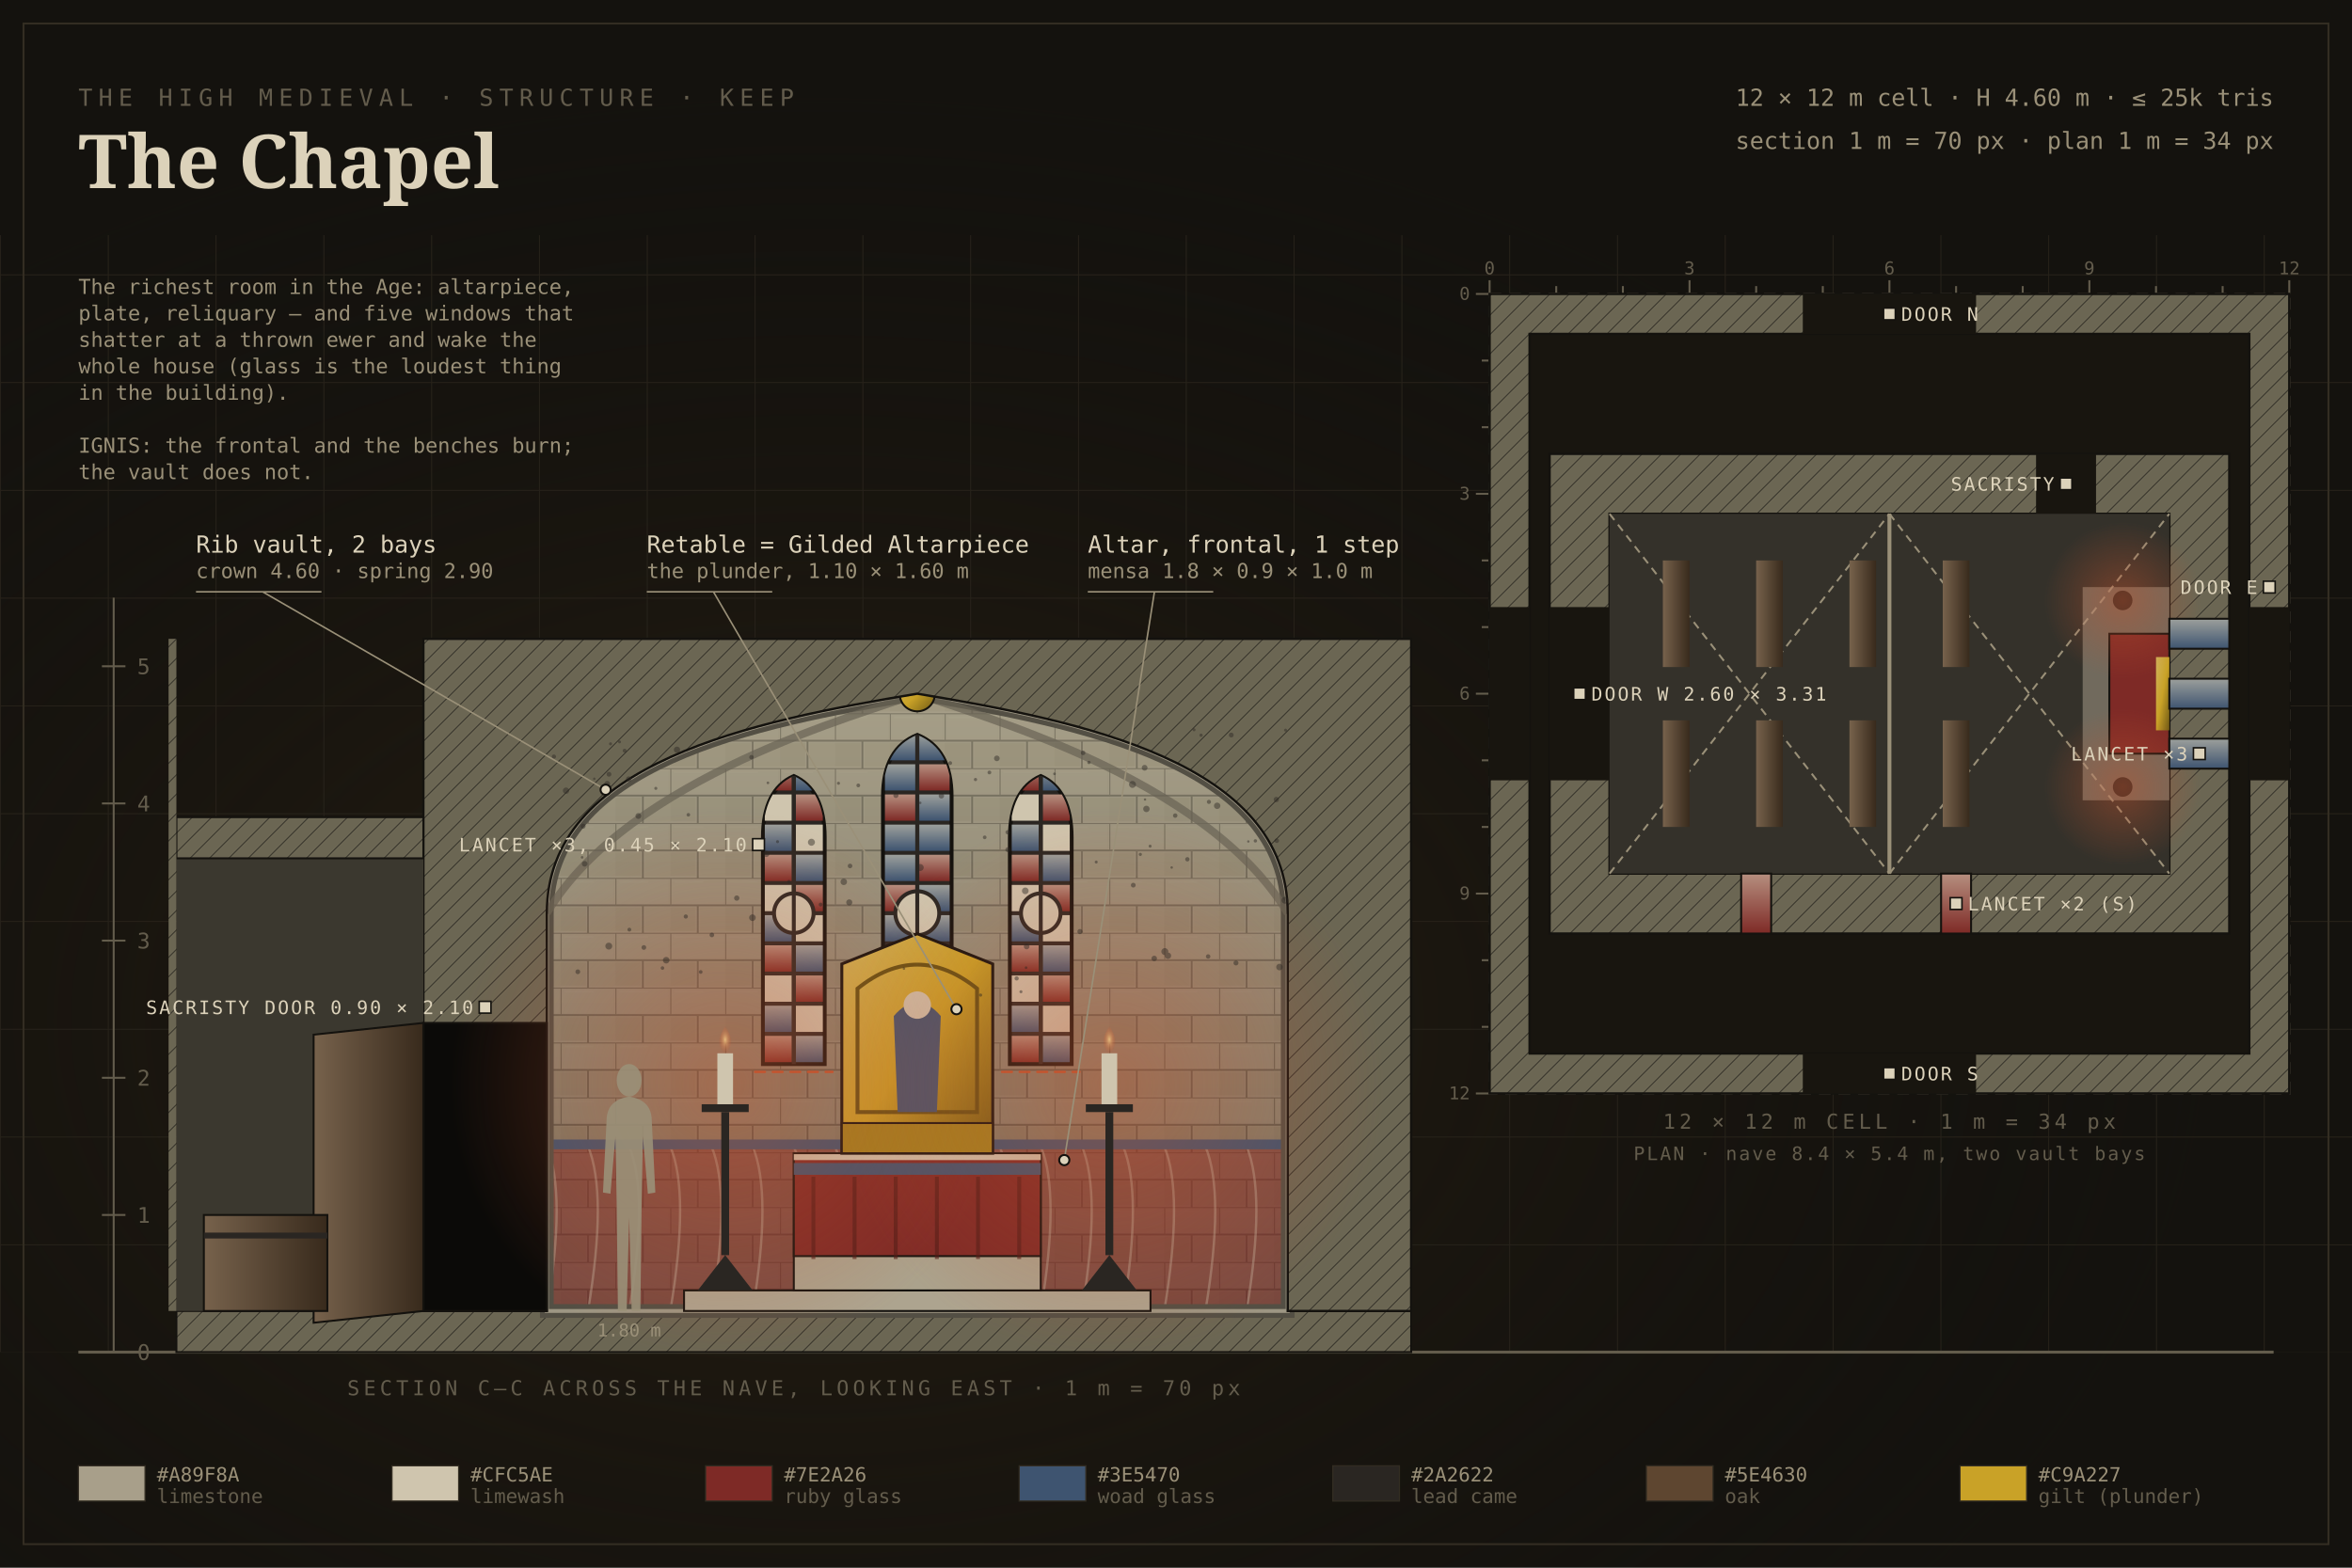
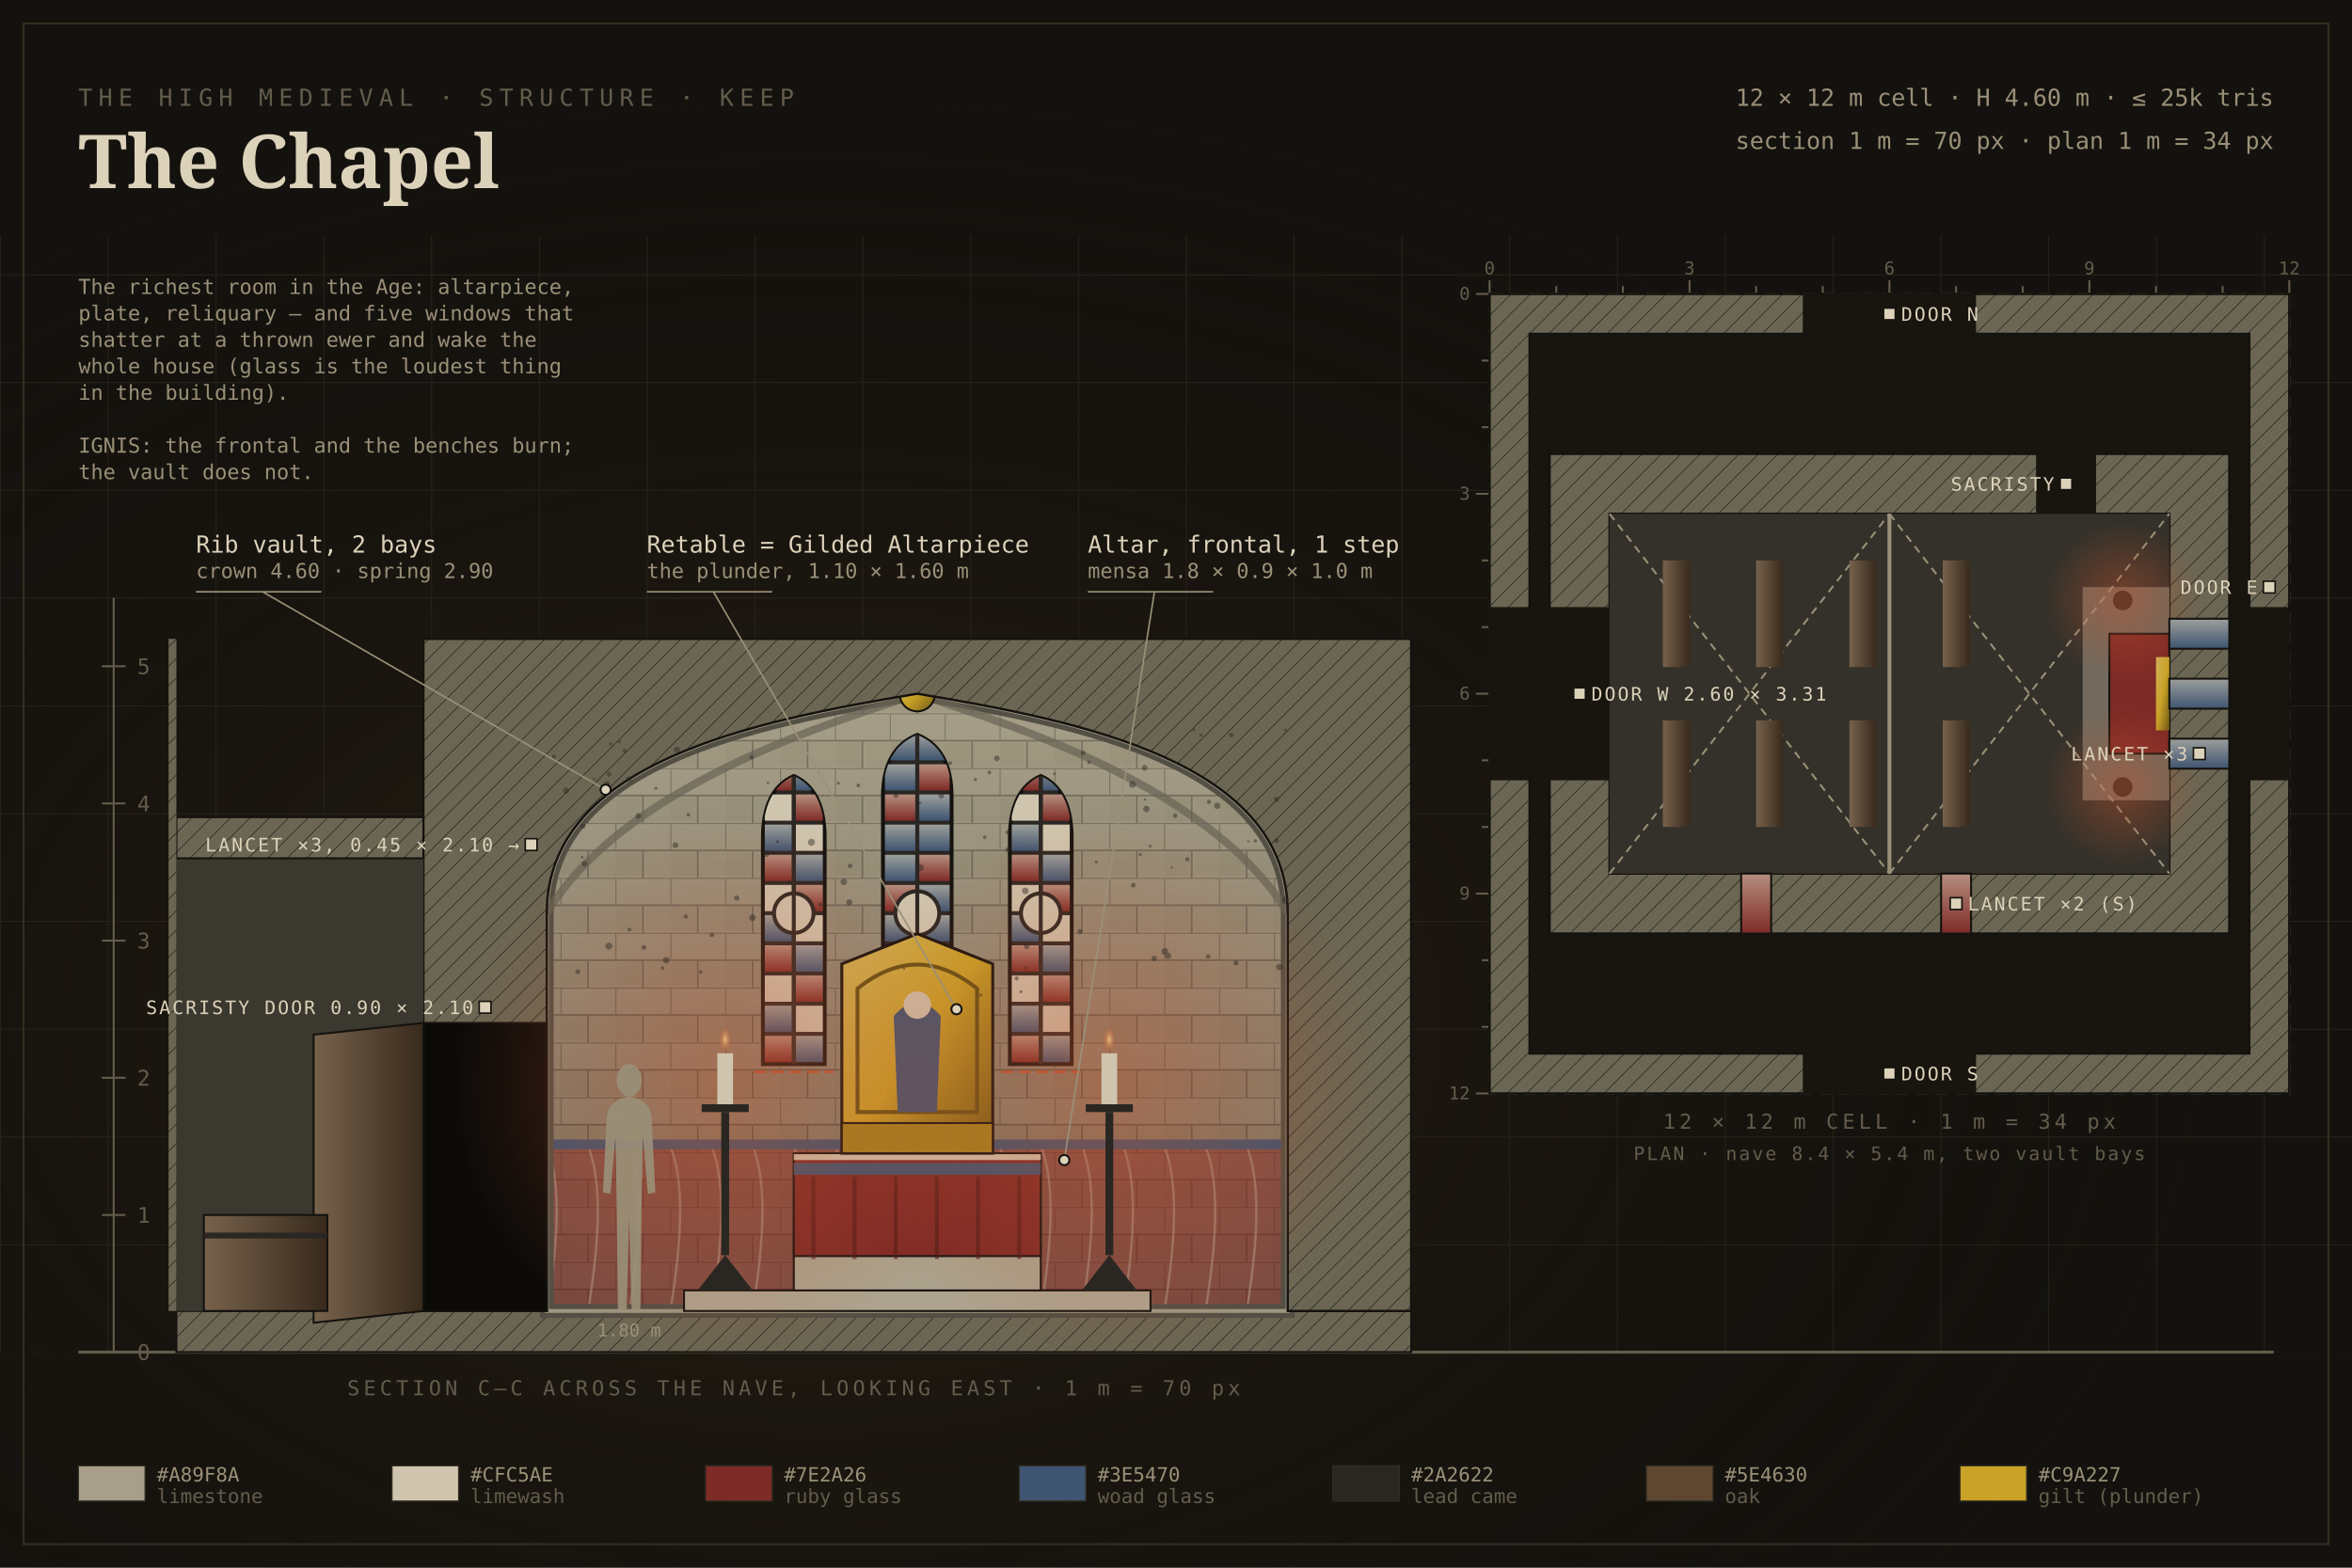
<svg xmlns="http://www.w3.org/2000/svg" viewBox="0 0 1200 800" width="1200" height="800">
  <defs>
    <pattern id="grid" width="55" height="55" patternUnits="userSpaceOnUse" x="0" y="690">
      <path d="M55 0 H0 V55" fill="none" stroke="#262119" stroke-width="1" />
    </pattern>
    <radialGradient id="glow" cx="35%" cy="65%" r="60%">
      <stop offset="0" stop-color="#2A2012" stop-opacity=".9" />
      <stop offset="1" stop-color="#14120E" stop-opacity="0" />
    </radialGradient>
    <pattern id="cut" width="7" height="7" patternUnits="userSpaceOnUse" patternTransform="rotate(45)">
      <rect width="7" height="7" fill="#6B6653" />
      <line x1="0" y1="0" x2="0" y2="7" stroke="#3C392F" stroke-width="1" />
    </pattern>
    <pattern id="ash" width="28" height="28" patternUnits="userSpaceOnUse" x="90" y="0">
      <rect width="28" height="28" fill="#B0A78F" />
      <rect x="1" y="1" width="26" height="12" fill="#B3AA92" />
      <rect x="-13.0" y="15" width="26" height="12" fill="#A49B81" />
      <rect x="15.0" y="15" width="26" height="12" fill="#ABA287" />
      <path d="M0,0 H28 M0,14 H28 M0,0 V14 M14.0,14 V28" stroke="#615C4C" stroke-width="1" />
      <path d="M2,2 H16.8" stroke="#BDB49C" stroke-width=".8" opacity=".6" />
    </pattern>
    <linearGradient id="g1" x1="0" y1="0" x2="0" y2="1">
      <stop offset="0" stop-color="#9B947F" />
      <stop offset="1" stop-color="#48453B" />
    </linearGradient>
    <linearGradient id="g2" x1="0" y1="0" x2="0" y2="1">
      <stop offset="0" stop-color="#48453B" />
      <stop offset="1" stop-color="#A69E87" />
    </linearGradient>
    <radialGradient id="r3" cx="0.5" cy="0.5" r="0.5">
      <stop offset="0" stop-color="#C4542E" stop-opacity="0.45" />
      <stop offset="1" stop-color="#C4542E" stop-opacity="0" />
    </radialGradient>
    <radialGradient id="r4" cx="0.5" cy="0.5" r="0.5">
      <stop offset="0" stop-color="#E8C080" stop-opacity="0.95" />
      <stop offset="1" stop-color="#C4542E" stop-opacity="0" />
    </radialGradient>
    <linearGradient id="g5" x1="0" y1="0" x2="1" y2="1">
      <stop offset="0" stop-color="#D0B35A" />
      <stop offset=".5" stop-color="#C9A227" />
      <stop offset="1" stop-color="#6F5915" />
    </linearGradient>
    <linearGradient id="g6" x1="0" y1="0" x2="0" y2="1">
      <stop offset="0" stop-color="#B68F7F" />
      <stop offset="1" stop-color="#7E2A26" />
    </linearGradient>
    <linearGradient id="g7" x1="0" y1="0" x2="0" y2="1">
      <stop offset="0" stop-color="#9DA09C" />
      <stop offset="1" stop-color="#3E5470" />
    </linearGradient>
    <linearGradient id="g8" x1="0" y1="0" x2="1" y2="0">
      <stop offset="0" stop-color="#77624C" />
      <stop offset="1" stop-color="#382A1C" />
    </linearGradient>
    <clipPath id="vlt">
      <path d="M279.0,669.0 L279.0,466.0 C279.0,389.0 384.0,368.0 468.0,354.0 C552.0,368.0 657.0,389.0 657.0,466.0 L657.0,669.0 Z" />
    </clipPath>
    <clipPath id="lan51">
      <path d="M389.25,543.0 L389.25,427.5 Q389.25,403 405.0,396.0 Q420.75,403 420.75,427.5 L420.75,543.0 Z" />
    </clipPath>
    <clipPath id="lan60">
      <path d="M450.5,543.0 L450.5,406.5 Q450.5,382.0 468.0,375.0 Q485.5,382.0 485.5,406.5 L485.5,543.0 Z" />
    </clipPath>
    <clipPath id="lan69">
      <path d="M515.25,543.0 L515.25,427.5 Q515.25,403 531.0,396.0 Q546.75,403 546.75,427.5 L546.75,543.0 Z" />
    </clipPath>
  </defs>
  <rect width="1200" height="800" fill="#14120E" />
  <rect width="1200" height="800" fill="url(#glow)" />
  <rect x="0" y="120" width="1200" height="570" fill="url(#grid)" />
  <line x1="40" y1="690" x2="1160" y2="690" stroke="#635C4C" stroke-width="1.5" />
  <rect x="12" y="12" width="1176" height="776" fill="none" stroke="#332D22" stroke-width="1" />
  <text x="40" y="54" font-family="Overpass Mono, monospace" font-size="12" fill="#635C4C" text-anchor="start" letter-spacing="3">THE HIGH MEDIEVAL · STRUCTURE · KEEP</text>
  <text x="40" y="96" font-family="Eczar, Georgia, serif" font-size="38" font-weight="700" fill="#DCD2BA">The Chapel</text>
  <text x="1160" y="54" font-family="Overpass Mono, monospace" font-size="12" fill="#9A9078" text-anchor="end">12 × 12 m cell · H 4.60 m · ≤ 25k tris</text>
  <text x="1160" y="76" font-family="Overpass Mono, monospace" font-size="12" fill="#9A9078" text-anchor="end">section 1 m = 70 px · plan 1 m = 34 px</text>
  <g font-family="Overpass Mono, monospace" font-size="11" fill="#635C4C" stroke="#635C4C">
    <line x1="58" y1="690" x2="58" y2="305.0" stroke-width="1" />
    <line x1="52" y1="690.0" x2="64" y2="690.0" />
    <text x="70" y="694.0" stroke="none">0</text>
    <line x1="52" y1="620.0" x2="64" y2="620.0" />
    <text x="70" y="624.0" stroke="none">1</text>
    <line x1="52" y1="550.0" x2="64" y2="550.0" />
    <text x="70" y="554.0" stroke="none">2</text>
    <line x1="52" y1="480.0" x2="64" y2="480.0" />
    <text x="70" y="484.0" stroke="none">3</text>
    <line x1="52" y1="410.0" x2="64" y2="410.0" />
    <text x="70" y="414.0" stroke="none">4</text>
    <line x1="52" y1="340.0" x2="64" y2="340.0" />
    <text x="70" y="344.0" stroke="none">5</text>
  </g>
  <rect x="90.0" y="669.0" width="630" height="21.0" fill="url(#cut)" stroke="#14120E" />
  <path d="M279.0,669.0 L279.0,466.0 C279.0,389.0 384.0,368.0 468.0,354.0 C552.0,368.0 657.0,389.0 657.0,466.0 L657.0,669.0 Z" fill="url(#ash)" />
  <path d="M279.0,669.0 L279.0,466.0 C279.0,389.0 384.0,368.0 468.0,354.0 C552.0,368.0 657.0,389.0 657.0,466.0 L657.0,669.0 Z" fill="url(#g1)" opacity=".55" />
  <g clip-path="url(#vlt)">
    <rect x="279.0" y="585.0" width="378.0" height="84.0" fill="#7E2A26" opacity=".55" />
    <path d="M279.0,585.0 q10,24 0,84" fill="none" stroke="#CFC5AE" stroke-width="1.2" opacity=".35" />
    <path d="M300.0,585.0 q10,24 0,84" fill="none" stroke="#CFC5AE" stroke-width="1.2" opacity=".35" />
    <path d="M321.0,585.0 q10,24 0,84" fill="none" stroke="#CFC5AE" stroke-width="1.2" opacity=".35" />
    <path d="M342.0,585.0 q10,24 0,84" fill="none" stroke="#CFC5AE" stroke-width="1.2" opacity=".35" />
    <path d="M363.0,585.0 q10,24 0,84" fill="none" stroke="#CFC5AE" stroke-width="1.2" opacity=".35" />
    <path d="M384.0,585.0 q10,24 0,84" fill="none" stroke="#CFC5AE" stroke-width="1.2" opacity=".35" />
    <path d="M405.0,585.0 q10,24 0,84" fill="none" stroke="#CFC5AE" stroke-width="1.2" opacity=".35" />
    <path d="M426.0,585.0 q10,24 0,84" fill="none" stroke="#CFC5AE" stroke-width="1.2" opacity=".35" />
    <path d="M447.0,585.0 q10,24 0,84" fill="none" stroke="#CFC5AE" stroke-width="1.2" opacity=".35" />
    <path d="M468.0,585.0 q10,24 0,84" fill="none" stroke="#CFC5AE" stroke-width="1.2" opacity=".35" />
    <path d="M489.0,585.0 q10,24 0,84" fill="none" stroke="#CFC5AE" stroke-width="1.2" opacity=".35" />
    <path d="M510.0,585.0 q10,24 0,84" fill="none" stroke="#CFC5AE" stroke-width="1.2" opacity=".35" />
    <path d="M531.0,585.0 q10,24 0,84" fill="none" stroke="#CFC5AE" stroke-width="1.2" opacity=".35" />
    <path d="M552.0,585.0 q10,24 0,84" fill="none" stroke="#CFC5AE" stroke-width="1.2" opacity=".35" />
    <path d="M573.0,585.0 q10,24 0,84" fill="none" stroke="#CFC5AE" stroke-width="1.2" opacity=".35" />
    <path d="M594.0,585.0 q10,24 0,84" fill="none" stroke="#CFC5AE" stroke-width="1.2" opacity=".35" />
    <path d="M615.0,585.0 q10,24 0,84" fill="none" stroke="#CFC5AE" stroke-width="1.2" opacity=".35" />
    <path d="M636.0,585.0 q10,24 0,84" fill="none" stroke="#CFC5AE" stroke-width="1.2" opacity=".35" />
    <path d="M657.0,585.0 q10,24 0,84" fill="none" stroke="#CFC5AE" stroke-width="1.2" opacity=".35" />
    <rect x="279.0" y="581.5" width="378.0" height="5" fill="#3E5470" />
  </g>
  <path d="M389.25,543.0 L389.25,427.5 Q389.25,403 405.0,396.0 Q420.75,403 420.75,427.5 L420.75,543.0 Z" fill="#2A2622" stroke="#14120E" stroke-width="2" />
  <g clip-path="url(#lan51)">
    <rect x="390.2" y="528.6" width="13.8" height="13.4" fill="url(#g6)" />
    <rect x="406.0" y="528.6" width="13.8" height="13.4" fill="url(#g7)" />
    <rect x="390.2" y="513.2" width="13.8" height="13.4" fill="url(#g7)" />
    <rect x="406.0" y="513.2" width="13.8" height="13.4" fill="#CFC5AE" />
    <rect x="390.2" y="497.8" width="13.8" height="13.4" fill="#CFC5AE" />
    <rect x="406.0" y="497.8" width="13.8" height="13.4" fill="url(#g6)" />
    <rect x="390.2" y="482.4" width="13.8" height="13.4" fill="url(#g6)" />
    <rect x="406.0" y="482.4" width="13.8" height="13.4" fill="url(#g7)" />
    <rect x="390.2" y="467.0" width="13.8" height="13.4" fill="url(#g7)" />
    <rect x="406.0" y="467.0" width="13.8" height="13.4" fill="#CFC5AE" />
    <rect x="390.2" y="451.6" width="13.8" height="13.4" fill="#CFC5AE" />
    <rect x="406.0" y="451.6" width="13.8" height="13.4" fill="url(#g6)" />
    <rect x="390.2" y="436.2" width="13.8" height="13.4" fill="url(#g6)" />
    <rect x="406.0" y="436.2" width="13.8" height="13.4" fill="url(#g7)" />
    <rect x="390.2" y="420.8" width="13.8" height="13.4" fill="url(#g7)" />
    <rect x="406.0" y="420.8" width="13.8" height="13.4" fill="#CFC5AE" />
    <rect x="390.2" y="405.4" width="13.8" height="13.4" fill="#CFC5AE" />
    <rect x="406.0" y="405.4" width="13.8" height="13.4" fill="url(#g6)" />
    <rect x="390.2" y="390.0" width="13.8" height="13.4" fill="url(#g6)" />
    <rect x="406.0" y="390.0" width="13.8" height="13.4" fill="url(#g7)" />
    <rect x="390.2" y="374.6" width="13.8" height="13.4" fill="url(#g7)" />
    <rect x="406.0" y="374.6" width="13.8" height="13.4" fill="#CFC5AE" />
    <circle cx="405.0" cy="466.0" r="10.1" fill="#CFC5AE" stroke="#2A2622" stroke-width="2" />
  </g>
  <path d="M405.0,543.0 L405.0,396.0" stroke="#2A2622" stroke-width="2" />
  <path d="M385.25,547.0 L424.75,547.0" fill="none" stroke="#C4542E" stroke-width="1.2" stroke-dasharray="5 4" stroke-linecap="round" />
  <path d="M450.5,543.0 L450.5,406.5 Q450.5,382.0 468.0,375.0 Q485.5,382.0 485.5,406.5 L485.5,543.0 Z" fill="#2A2622" stroke="#14120E" stroke-width="2" />
  <g clip-path="url(#lan60)">
    <rect x="451.5" y="528.6" width="15.5" height="13.4" fill="url(#g7)" />
    <rect x="469.0" y="528.6" width="15.5" height="13.4" fill="url(#g6)" />
    <rect x="451.5" y="513.2" width="15.5" height="13.4" fill="url(#g7)" />
    <rect x="469.0" y="513.2" width="15.5" height="13.4" fill="url(#g7)" />
    <rect x="451.5" y="497.8" width="15.5" height="13.4" fill="url(#g6)" />
    <rect x="469.0" y="497.8" width="15.5" height="13.4" fill="url(#g7)" />
    <rect x="451.5" y="482.4" width="15.5" height="13.4" fill="url(#g7)" />
    <rect x="469.0" y="482.4" width="15.5" height="13.4" fill="url(#g6)" />
    <rect x="451.5" y="467.0" width="15.5" height="13.4" fill="url(#g7)" />
    <rect x="469.0" y="467.0" width="15.5" height="13.4" fill="url(#g7)" />
    <rect x="451.5" y="451.6" width="15.5" height="13.4" fill="url(#g6)" />
    <rect x="469.0" y="451.6" width="15.5" height="13.4" fill="url(#g7)" />
    <rect x="451.5" y="436.2" width="15.5" height="13.4" fill="url(#g7)" />
    <rect x="469.0" y="436.2" width="15.5" height="13.4" fill="url(#g6)" />
    <rect x="451.5" y="420.8" width="15.5" height="13.4" fill="url(#g7)" />
    <rect x="469.0" y="420.8" width="15.5" height="13.4" fill="url(#g7)" />
    <rect x="451.5" y="405.4" width="15.5" height="13.4" fill="url(#g6)" />
    <rect x="469.0" y="405.4" width="15.5" height="13.4" fill="url(#g7)" />
    <rect x="451.5" y="390.0" width="15.5" height="13.4" fill="url(#g7)" />
    <rect x="469.0" y="390.0" width="15.5" height="13.4" fill="url(#g6)" />
    <rect x="451.5" y="374.6" width="15.5" height="13.4" fill="url(#g7)" />
    <rect x="469.0" y="374.6" width="15.5" height="13.4" fill="url(#g7)" />
    <rect x="451.5" y="359.2" width="15.5" height="13.4" fill="url(#g6)" />
    <rect x="469.0" y="359.2" width="15.5" height="13.4" fill="url(#g7)" />
    <circle cx="468.0" cy="466.0" r="11.2" fill="#CFC5AE" stroke="#2A2622" stroke-width="2" />
  </g>
  <path d="M468.0,543.0 L468.0,375.0" stroke="#2A2622" stroke-width="2" />
  <path d="M446.5,547.0 L489.5,547.0" fill="none" stroke="#C4542E" stroke-width="1.2" stroke-dasharray="5 4" stroke-linecap="round" />
  <path d="M515.25,543.0 L515.25,427.5 Q515.25,403 531.0,396.0 Q546.75,403 546.75,427.5 L546.75,543.0 Z" fill="#2A2622" stroke="#14120E" stroke-width="2" />
  <g clip-path="url(#lan69)">
    <rect x="516.2" y="528.6" width="13.8" height="13.4" fill="url(#g6)" />
    <rect x="532.0" y="528.6" width="13.8" height="13.4" fill="url(#g7)" />
    <rect x="516.2" y="513.2" width="13.8" height="13.4" fill="url(#g7)" />
    <rect x="532.0" y="513.2" width="13.8" height="13.4" fill="#CFC5AE" />
    <rect x="516.2" y="497.8" width="13.8" height="13.4" fill="#CFC5AE" />
    <rect x="532.0" y="497.8" width="13.8" height="13.4" fill="url(#g6)" />
    <rect x="516.2" y="482.4" width="13.8" height="13.4" fill="url(#g6)" />
    <rect x="532.0" y="482.4" width="13.8" height="13.4" fill="url(#g7)" />
    <rect x="516.2" y="467.0" width="13.8" height="13.4" fill="url(#g7)" />
    <rect x="532.0" y="467.0" width="13.8" height="13.4" fill="#CFC5AE" />
    <rect x="516.2" y="451.6" width="13.8" height="13.4" fill="#CFC5AE" />
    <rect x="532.0" y="451.6" width="13.8" height="13.4" fill="url(#g6)" />
    <rect x="516.2" y="436.2" width="13.8" height="13.4" fill="url(#g6)" />
    <rect x="532.0" y="436.2" width="13.8" height="13.4" fill="url(#g7)" />
    <rect x="516.2" y="420.8" width="13.8" height="13.4" fill="url(#g7)" />
    <rect x="532.0" y="420.8" width="13.8" height="13.4" fill="#CFC5AE" />
    <rect x="516.2" y="405.4" width="13.8" height="13.4" fill="#CFC5AE" />
    <rect x="532.0" y="405.4" width="13.8" height="13.4" fill="url(#g6)" />
    <rect x="516.2" y="390.0" width="13.8" height="13.4" fill="url(#g6)" />
    <rect x="532.0" y="390.0" width="13.8" height="13.4" fill="url(#g7)" />
    <rect x="516.2" y="374.6" width="13.8" height="13.4" fill="url(#g7)" />
    <rect x="532.0" y="374.6" width="13.8" height="13.4" fill="#CFC5AE" />
    <circle cx="531.0" cy="466.0" r="10.1" fill="#CFC5AE" stroke="#2A2622" stroke-width="2" />
  </g>
  <path d="M531.0,543.0 L531.0,396.0" stroke="#2A2622" stroke-width="2" />
  <path d="M511.25,547.0 L550.75,547.0" fill="none" stroke="#C4542E" stroke-width="1.2" stroke-dasharray="5 4" stroke-linecap="round" />
  <path d="M279.0,669.0 L279.0,466.0 C279.0,389.0 384.0,368.0 468.0,354.0 C552.0,368.0 657.0,389.0 657.0,466.0 L657.0,669.0 Z" fill="none" stroke="#534F44" stroke-width="7" />
  <path d="M279.0,669.0 L279.0,466.0 C279.0,389.0 384.0,368.0 468.0,354.0 C552.0,368.0 657.0,389.0 657.0,466.0 L657.0,669.0 Z" fill="none" stroke="#CFC5AE" stroke-width="2" opacity=".6" />
  <path d="M279.0,466.0 C321.0,396 440.0,364.5 468.0,354.0 M657.0,466.0 C615.0,396 496,364.5 468.0,354.0" fill="none" stroke="#686254" stroke-width="4" opacity=".7" />
  <circle cx="468.0" cy="354.0" r="9" fill="url(#g5)" stroke="#14120E" />
  <path d="M216.0,669.0 L216.0,326.0 L720.0,326.0 L720.0,669.0 L657.0,669.0 L657.0,466.0 C657.0,389.0 552.0,368.0 468.0,354.0 C384.0,368.0 279.0,389.0 279.0,466.0 L279.0,669.0 Z" fill="url(#cut)" stroke="#14120E" stroke-width="1.2" />
  <rect x="90.0" y="438.0" width="126.0" height="231.0" fill="#3B382F" />
  <rect x="90.0" y="417.0" width="126.0" height="21.0" fill="url(#cut)" stroke="#14120E" />
  <rect x="86.0" y="326.0" width="4" height="343.0" fill="url(#cut)" />
  <rect x="216.0" y="522.0" width="63.0" height="147.0" fill="#0B0A08" stroke="#14120E" />
  <path d="M216.0,669.0 L160.0,675.0 L160.0,528.0 L216.0,522.0 Z" fill="url(#g8)" stroke="#14120E" />
  <rect x="104.0" y="620.0" width="63.0" height="49.0" fill="url(#g8)" stroke="#14120E" />
  <path d="M104.0,630.5 h63.0" stroke="#2A2622" stroke-width="3" />
  <rect x="349.0" y="658.5" width="238.0" height="10.5" fill="#ADA48F" stroke="#14120E" />
  <rect x="405.0" y="588.5" width="126.0" height="70.0" fill="#ABA28C" stroke="#14120E" />
  <path d="M405.0,588.5 h126.0 v52.5 h-126.0 Z" fill="#7E2A26" stroke="#14120E" />
  <path d="M405.0,596.5 h126.0" stroke="#3E5470" stroke-width="6" />
  <path d="M405.0,590.5 h126.0" stroke="#CFC5AE" stroke-width="3" />
  <path d="M415.0,600.5 l0,42" stroke="#4C1916" stroke-width="2" opacity=".6" />
  <path d="M436.0,600.5 l0,42" stroke="#4C1916" stroke-width="2" opacity=".6" />
  <path d="M457.0,600.5 l0,42" stroke="#4C1916" stroke-width="2" opacity=".6" />
  <path d="M478.0,600.5 l0,42" stroke="#4C1916" stroke-width="2" opacity=".6" />
  <path d="M499.0,600.5 l0,42" stroke="#4C1916" stroke-width="2" opacity=".6" />
  <path d="M520.0,600.5 l0,42" stroke="#4C1916" stroke-width="2" opacity=".6" />
  <path d="M429.5,588.5 L429.5,491.9 L468.0,476.5 L506.5,491.9 L506.5,588.5 Z" fill="url(#g5)" stroke="#14120E" stroke-width="1.5" />
  <rect x="429.5" y="573.1" width="77.0" height="15.4" fill="#A1821E" stroke="#14120E" />
  <path d="M437.5,567.5 L437.5,504.5 Q468.0,480.0 498.5,504.5 L498.5,567.5 Z" fill="none" stroke="#645113" stroke-width="2" />
  <path d="M458.0,567.5 L456.0,518.5 Q468.0,504.5 480.0,518.5 L478.0,567.5 Z" fill="#3E5470" />
  <circle cx="468.0" cy="512.9" r="7" fill="#CFC5AE" />
  <circle cx="370" cy="553.5" r="140" fill="url(#r3)" />
  <path d="M356,658.5 L370,640.5 L384,658.5 Z M368,640.5 L368,567.5 L372,567.5 L372,640.5 Z" fill="#2A2622" />
  <path d="M358,567.5 h24 v-4 h-24 Z" fill="#2A2622" />
  <rect x="366" y="537.5" width="8" height="26" fill="#CFC5AE" />
  <path d="M370,523.5 C365,531.5 366,537.5 370,537.5 C374,537.5 375,531.5 370,523.5 Z" fill="url(#r4)" />
  <circle cx="566.0" cy="553.5" r="140" fill="url(#r3)" />
  <path d="M552.0,658.5 L566.0,640.5 L580.0,658.5 Z M564.0,640.5 L564.0,567.5 L568.0,567.5 L568.0,640.5 Z" fill="#2A2622" />
  <path d="M554.0,567.5 h24 v-4 h-24 Z" fill="#2A2622" />
  <rect x="562.0" y="537.5" width="8" height="26" fill="#CFC5AE" />
  <path d="M566.0,523.5 C561.0,531.5 562.0,537.5 566.0,537.5 C570.0,537.5 571.0,531.5 566.0,523.5 Z" fill="url(#r4)" />
  <g fill="#2A2622" opacity="0.45">
    <circle cx="651.2" cy="408.0" r="1.38" />
    <circle cx="469.5" cy="409.7" r="0.65" />
    <circle cx="655.9" cy="372.6" r="0.77" />
    <circle cx="338.0" cy="494.0" r="0.91" />
    <circle cx="584.9" cy="412.8" r="1.65" />
    <circle cx="433.7" cy="441.9" r="1.18" />
    <circle cx="363.2" cy="477.1" r="1.19" />
    <circle cx="655.6" cy="459.4" r="1.76" />
    <circle cx="500.3" cy="507.8" r="0.82" />
    <circle cx="383.4" cy="386.4" r="1.14" />
    <circle cx="469.5" cy="442.7" r="1.79" />
    <circle cx="555.6" cy="389.1" r="0.85" />
    <circle cx="418.7" cy="461.6" r="1.00" />
    <circle cx="616.8" cy="409.2" r="1.06" />
    <circle cx="334.6" cy="402.3" r="0.79" />
    <circle cx="303.2" cy="397.4" r="0.62" />
    <circle cx="652.8" cy="493.5" r="1.69" />
    <circle cx="328.5" cy="483.5" r="1.21" />
    <circle cx="605.8" cy="438.5" r="1.12" />
    <circle cx="383.9" cy="468.3" r="1.70" />
    <circle cx="391.0" cy="435.7" r="1.62" />
    <circle cx="457.1" cy="405.9" r="1.33" />
    <circle cx="523.1" cy="454.6" r="1.71" />
    <circle cx="414.0" cy="429.8" r="1.79" />
    <circle cx="636.9" cy="429.4" r="0.61" />
    <circle cx="584.0" cy="391.8" r="1.48" />
    <circle cx="427.8" cy="399.7" r="0.79" />
    <circle cx="484.8" cy="389.4" r="0.97" />
    <circle cx="586.8" cy="431.8" r="0.77" />
    <circle cx="433.3" cy="460.5" r="1.56" />
    <circle cx="402.5" cy="449.9" r="0.87" />
    <circle cx="480.3" cy="406.1" r="1.40" />
    <circle cx="310.6" cy="482.8" r="1.77" />
    <circle cx="581.8" cy="436.0" r="0.82" />
    <circle cx="559.3" cy="439.9" r="0.76" />
    <circle cx="651.4" cy="429.0" r="1.18" />
    <circle cx="325.7" cy="416.4" r="1.49" />
    <circle cx="461.2" cy="494.3" r="0.64" />
    <circle cx="504.8" cy="394.2" r="0.97" />
    <circle cx="552.6" cy="384.2" r="1.17" />
    <circle cx="318.7" cy="383.1" r="1.01" />
    <circle cx="628.2" cy="375.1" r="1.24" />
    <circle cx="311.5" cy="379.6" r="0.79" />
    <circle cx="599.6" cy="416.2" r="1.14" />
    <circle cx="597.8" cy="442.7" r="0.64" />
    <circle cx="594.3" cy="485.6" r="1.78" />
    <circle cx="616.4" cy="488.1" r="1.14" />
    <circle cx="640.5" cy="429.1" r="0.87" />
    <circle cx="298.3" cy="440.8" r="1.44" />
    <circle cx="316.1" cy="378.6" r="0.75" />
    <circle cx="609.2" cy="372.4" r="0.79" />
    <circle cx="430.5" cy="450.0" r="1.67" />
    <circle cx="345.4" cy="382.6" r="1.61" />
    <circle cx="294.8" cy="495.9" r="1.22" />
    <circle cx="523.5" cy="493.8" r="0.67" />
    <circle cx="612.8" cy="375.2" r="0.84" />
    <circle cx="357.5" cy="496.0" r="0.95" />
    <circle cx="514.2" cy="433.6" r="1.26" />
    <circle cx="502.4" cy="427.3" r="0.95" />
    <circle cx="391.8" cy="399.5" r="0.68" />
    <circle cx="518.7" cy="499.3" r="1.08" />
    <circle cx="320.8" cy="397.6" r="1.43" />
    <circle cx="309.8" cy="400.0" r="1.49" />
    <circle cx="351.2" cy="415.8" r="0.92" />
    <circle cx="621.0" cy="411.2" r="1.64" />
    <circle cx="551.0" cy="475.4" r="1.32" />
    <circle cx="297.5" cy="421.6" r="1.29" />
    <circle cx="310.7" cy="395.1" r="1.24" />
    <circle cx="321.1" cy="474.4" r="0.99" />
    <circle cx="288.8" cy="403.5" r="1.64" />
    <circle cx="282.6" cy="386.1" r="1.08" />
    <circle cx="396.7" cy="429.5" r="0.78" />
    <circle cx="349.9" cy="467.7" r="1.07" />
    <circle cx="538.0" cy="394.9" r="0.69" />
    <circle cx="577.8" cy="400.3" r="1.78" />
    <circle cx="508.6" cy="387.0" r="1.45" />
    <circle cx="344.6" cy="431.3" r="1.47" />
    <circle cx="630.6" cy="491.4" r="1.28" />
    <circle cx="595.9" cy="487.7" r="1.64" />
    <circle cx="339.9" cy="490.0" r="1.69" />
    <circle cx="523.8" cy="483.0" r="1.45" />
    <circle cx="375.9" cy="458.3" r="1.36" />
    <circle cx="297.0" cy="437.5" r="0.68" />
    <circle cx="588.9" cy="489.1" r="1.41" />
    <circle cx="497.7" cy="397.8" r="0.84" />
    <circle cx="578.2" cy="451.7" r="1.22" />
    <circle cx="520.9" cy="506.1" r="0.78" />
    <circle cx="514.1" cy="424.7" r="1.10" />
    <circle cx="584.2" cy="408.0" r="0.61" />
    <circle cx="437.9" cy="400.8" r="0.97" />
  </g>
  <g transform="translate(321.0,669.0) scale(0.3181818) translate(-160,-690)" fill="#9A9078" opacity="0.9">
    <ellipse cx="160" cy="320" rx="20" ry="26" />
    <path d="M160 346 C138 350 126 360 124 380 L118 500 L130 502 L138 410 L140 520 L142 690 L156 690 L160 540 L164 690 L178 690 L180 520 L182 410 L190 502 L202 500 L196 380 C194 360 182 350 160 346 Z" />
  </g>
  <text x="321.0" y="682.0" font-family="Overpass Mono, monospace" font-size="9" fill="#9A9078" text-anchor="middle">1.80 m</text>
-   <rect x="384.0" y="428.0" width="6" height="6" fill="#DCD2BA" stroke="#14120E" stroke-width=".8" />
-   <text x="381.0" y="434.5" font-family="Overpass Mono, monospace" font-size="9.5" fill="#DCD2BA" text-anchor="end" letter-spacing="1">LANCET ×3, 0.45 × 2.10</text>
+   <rect x="268.0" y="428.0" width="6" height="6" fill="#DCD2BA" stroke="#14120E" stroke-width=".8" />
+   <text x="265.0" y="434.5" font-family="Overpass Mono, monospace" font-size="9.5" fill="#DCD2BA" text-anchor="end" letter-spacing="1">LANCET ×3, 0.45 × 2.10 →</text>
  <rect x="244.5" y="511.0" width="6" height="6" fill="#DCD2BA" stroke="#14120E" stroke-width=".8" />
  <text x="241.5" y="517.5" font-family="Overpass Mono, monospace" font-size="9.5" fill="#DCD2BA" text-anchor="end" letter-spacing="1">SACRISTY DOOR 0.90 × 2.10</text>
  <text x="468.0" y="606.5" font-family="Overpass Mono, monospace" font-size="9" fill="#9A9078" text-anchor="middle" />
  <text x="405.0" y="712" font-family="Overpass Mono, monospace" font-size="10.5" fill="#635C4C" text-anchor="middle" letter-spacing="2">SECTION C–C ACROSS THE NAVE, LOOKING EAST · 1 m = 70 px</text>
  <path d="M330,302 L394,302 M364,302 L488.0,515.0" fill="none" stroke="#9A9078" stroke-width=".8" />
  <circle cx="488.0" cy="515.0" r="2.6" fill="#DCD2BA" stroke="#14120E" stroke-width="1" />
  <text x="330" y="282" font-family="Overpass Mono, monospace" font-size="12" fill="#DCD2BA" text-anchor="start">Retable = Gilded Altarpiece</text>
  <text x="330" y="295" font-family="Overpass Mono, monospace" font-size="10.5" fill="#9A9078" text-anchor="start">the plunder, 1.10 × 1.60 m</text>
  <path d="M555,302 L619,302 M589,302 L543.0,592.0" fill="none" stroke="#9A9078" stroke-width=".8" />
  <circle cx="543.0" cy="592.0" r="2.6" fill="#DCD2BA" stroke="#14120E" stroke-width="1" />
  <text x="555" y="282" font-family="Overpass Mono, monospace" font-size="12" fill="#DCD2BA" text-anchor="start">Altar, frontal, 1 step</text>
  <text x="555" y="295" font-family="Overpass Mono, monospace" font-size="10.5" fill="#9A9078" text-anchor="start">mensa 1.8 × 0.9 × 1.0 m</text>
  <path d="M100,302 L164,302 M134,302 L309.0,403.0" fill="none" stroke="#9A9078" stroke-width=".8" />
  <circle cx="309.0" cy="403.0" r="2.6" fill="#DCD2BA" stroke="#14120E" stroke-width="1" />
  <text x="100" y="282" font-family="Overpass Mono, monospace" font-size="12" fill="#DCD2BA" text-anchor="start">Rib vault, 2 bays</text>
  <text x="100" y="295" font-family="Overpass Mono, monospace" font-size="10.5" fill="#9A9078" text-anchor="start">crown 4.60 · spring 2.90</text>
  <rect x="760" y="150" width="408" height="408" fill="#18150F" stroke="#635C4C" stroke-width="1.2" stroke-dasharray="6 4" />
  <line x1="760" y1="150" x2="760" y2="143" stroke="#635C4C" />
  <line x1="760" y1="150" x2="753" y2="150" stroke="#635C4C" />
  <text x="760" y="140" font-family="Overpass Mono, monospace" font-size="9" fill="#635C4C" text-anchor="middle">0</text>
  <text x="750" y="153" font-family="Overpass Mono, monospace" font-size="9" fill="#635C4C" text-anchor="end">0</text>
  <line x1="794" y1="150" x2="794" y2="146" stroke="#635C4C" />
  <line x1="760" y1="184" x2="756" y2="184" stroke="#635C4C" />
  <line x1="828" y1="150" x2="828" y2="146" stroke="#635C4C" />
  <line x1="760" y1="218" x2="756" y2="218" stroke="#635C4C" />
  <line x1="862" y1="150" x2="862" y2="143" stroke="#635C4C" />
  <line x1="760" y1="252" x2="753" y2="252" stroke="#635C4C" />
  <text x="862" y="140" font-family="Overpass Mono, monospace" font-size="9" fill="#635C4C" text-anchor="middle">3</text>
  <text x="750" y="255" font-family="Overpass Mono, monospace" font-size="9" fill="#635C4C" text-anchor="end">3</text>
  <line x1="896" y1="150" x2="896" y2="146" stroke="#635C4C" />
  <line x1="760" y1="286" x2="756" y2="286" stroke="#635C4C" />
  <line x1="930" y1="150" x2="930" y2="146" stroke="#635C4C" />
  <line x1="760" y1="320" x2="756" y2="320" stroke="#635C4C" />
  <line x1="964" y1="150" x2="964" y2="143" stroke="#635C4C" />
  <line x1="760" y1="354" x2="753" y2="354" stroke="#635C4C" />
  <text x="964" y="140" font-family="Overpass Mono, monospace" font-size="9" fill="#635C4C" text-anchor="middle">6</text>
  <text x="750" y="357" font-family="Overpass Mono, monospace" font-size="9" fill="#635C4C" text-anchor="end">6</text>
  <line x1="998" y1="150" x2="998" y2="146" stroke="#635C4C" />
  <line x1="760" y1="388" x2="756" y2="388" stroke="#635C4C" />
  <line x1="1032" y1="150" x2="1032" y2="146" stroke="#635C4C" />
  <line x1="760" y1="422" x2="756" y2="422" stroke="#635C4C" />
  <line x1="1066" y1="150" x2="1066" y2="143" stroke="#635C4C" />
  <line x1="760" y1="456" x2="753" y2="456" stroke="#635C4C" />
  <text x="1066" y="140" font-family="Overpass Mono, monospace" font-size="9" fill="#635C4C" text-anchor="middle">9</text>
  <text x="750" y="459" font-family="Overpass Mono, monospace" font-size="9" fill="#635C4C" text-anchor="end">9</text>
  <line x1="1100" y1="150" x2="1100" y2="146" stroke="#635C4C" />
  <line x1="760" y1="490" x2="756" y2="490" stroke="#635C4C" />
  <line x1="1134" y1="150" x2="1134" y2="146" stroke="#635C4C" />
  <line x1="760" y1="524" x2="756" y2="524" stroke="#635C4C" />
  <line x1="1168" y1="150" x2="1168" y2="143" stroke="#635C4C" />
  <line x1="760" y1="558" x2="753" y2="558" stroke="#635C4C" />
  <text x="1168" y="140" font-family="Overpass Mono, monospace" font-size="9" fill="#635C4C" text-anchor="middle">12</text>
  <text x="750" y="561" font-family="Overpass Mono, monospace" font-size="9" fill="#635C4C" text-anchor="end">12</text>
  <text x="964" y="576" font-family="Overpass Mono, monospace" font-size="10.5" fill="#635C4C" text-anchor="middle" letter-spacing="2">12 × 12 m CELL · 1 m = 34 px</text>
  <path d="M760,150 h408 v408 h-408 Z M780.4,170.4 v367.2 h367.2 v-367.2 Z" fill-rule="evenodd" fill="url(#cut)" stroke="#14120E" stroke-width="1.2" />
  <path d="M790.6,231.6 h346.8 v244.8 h-346.8 Z M821.2,262.2 v183.6 h285.6 v-183.6 Z" fill-rule="evenodd" fill="url(#cut)" stroke="#14120E" stroke-width="1.2" />
  <rect x="790.6" y="309.8" width="30.6" height="88.4" fill="#18150F" />
  <rect x="760" y="309.8" width="20.4" height="88.4" fill="#18150F" />
  <rect x="919.8" y="537.6" width="88.4" height="20.4" fill="#18150F" />
  <rect x="919.8" y="150" width="88.4" height="20.4" fill="#18150F" />
  <rect x="1038.8" y="231.6" width="30.6" height="30.6" fill="#18150F" />
  <rect x="1147.6" y="309.8" width="20.4" height="88.4" fill="#18150F" />
  <rect x="821.2" y="262.2" width="285.6" height="183.6" fill="#34312A" />
  <path d="M821.2,262.2 L964.0,445.8 M821.2,445.8 L964.0,262.2" stroke="#9A9078" stroke-dasharray="4 3" />
  <path d="M964.0,262.2 L1106.8,445.8 M964.0,445.8 L1106.8,262.2" stroke="#9A9078" stroke-dasharray="4 3" />
  <path d="M964,262.2 L964,445.8" stroke="#9A9078" stroke-width="2" />
  <rect x="1062.6" y="299.6" width="44.2" height="108.8" fill="#ADA48F" opacity=".5" />
  <rect x="1076.2" y="323.4" width="30.6" height="61.2" fill="#7E2A26" stroke="#14120E" />
  <rect x="1100.0" y="335.3" width="6.8" height="37.4" fill="url(#g5)" />
  <circle cx="1083.0" cy="306.4" r="5" fill="#2A2622" />
  <circle cx="1083.0" cy="306.4" r="40" fill="url(#r3)" />
  <circle cx="1083.0" cy="401.6" r="5" fill="#2A2622" />
  <circle cx="1083.0" cy="401.6" r="40" fill="url(#r3)" />
  <rect x="1106.8" y="315.75" width="30.6" height="15.3" fill="url(#g7)" stroke="#14120E" />
  <rect x="1106.8" y="346.35" width="30.6" height="15.3" fill="url(#g7)" stroke="#14120E" />
  <rect x="1106.8" y="376.95" width="30.6" height="15.3" fill="url(#g7)" stroke="#14120E" />
  <rect x="888.35" y="445.8" width="15.3" height="30.6" fill="url(#g6)" stroke="#14120E" />
  <rect x="990.35" y="445.8" width="15.3" height="30.6" fill="url(#g6)" stroke="#14120E" />
  <rect x="848.4" y="286.0" width="13.6" height="54.4" fill="url(#g8)" />
  <rect x="848.4" y="367.6" width="13.6" height="54.4" fill="url(#g8)" />
  <rect x="896.0" y="286.0" width="13.6" height="54.4" fill="url(#g8)" />
  <rect x="896.0" y="367.6" width="13.6" height="54.4" fill="url(#g8)" />
  <rect x="943.6" y="286.0" width="13.6" height="54.4" fill="url(#g8)" />
  <rect x="943.6" y="367.6" width="13.6" height="54.4" fill="url(#g8)" />
  <rect x="991.2" y="286.0" width="13.6" height="54.4" fill="url(#g8)" />
  <rect x="991.2" y="367.6" width="13.6" height="54.4" fill="url(#g8)" />
  <rect x="802.9" y="351" width="6" height="6" fill="#DCD2BA" stroke="#14120E" stroke-width=".8" />
  <text x="811.9" y="357.5" font-family="Overpass Mono, monospace" font-size="9.5" fill="#DCD2BA" text-anchor="start" letter-spacing="1">DOOR W 2.60 × 3.31</text>
  <rect x="1119.1" y="381.6" width="6" height="6" fill="#DCD2BA" stroke="#14120E" stroke-width=".8" />
  <text x="1116.1" y="388.1" font-family="Overpass Mono, monospace" font-size="9.5" fill="#DCD2BA" text-anchor="end" letter-spacing="1">LANCET ×3</text>
  <rect x="995" y="458.1" width="6" height="6" fill="#DCD2BA" stroke="#14120E" stroke-width=".8" />
  <text x="1004" y="464.6" font-family="Overpass Mono, monospace" font-size="9.5" fill="#DCD2BA" text-anchor="start" letter-spacing="1">LANCET ×2 (S)</text>
  <rect x="1051.1" y="243.9" width="6" height="6" fill="#DCD2BA" stroke="#14120E" stroke-width=".8" />
  <text x="1048.1" y="250.4" font-family="Overpass Mono, monospace" font-size="9.5" fill="#DCD2BA" text-anchor="end" letter-spacing="1">SACRISTY</text>
  <rect x="961" y="157.2" width="6" height="6" fill="#DCD2BA" stroke="#14120E" stroke-width=".8" />
  <text x="970" y="163.7" font-family="Overpass Mono, monospace" font-size="9.5" fill="#DCD2BA" text-anchor="start" letter-spacing="1">DOOR N</text>
  <rect x="961" y="544.8" width="6" height="6" fill="#DCD2BA" stroke="#14120E" stroke-width=".8" />
  <text x="970" y="551.3" font-family="Overpass Mono, monospace" font-size="9.5" fill="#DCD2BA" text-anchor="start" letter-spacing="1">DOOR S</text>
  <rect x="1154.8" y="296.6" width="6" height="6" fill="#DCD2BA" stroke="#14120E" stroke-width=".8" />
  <text x="1151.8" y="303.1" font-family="Overpass Mono, monospace" font-size="9.5" fill="#DCD2BA" text-anchor="end" letter-spacing="1">DOOR E</text>
  <text x="964" y="592" font-family="Overpass Mono, monospace" font-size="9.5" fill="#635C4C" text-anchor="middle" letter-spacing="1">PLAN · nave 8.4 × 5.4 m, two vault bays</text>
  <text x="40" y="150.0" font-family="Overpass Mono, monospace" font-size="10.5" fill="#9A9078" text-anchor="start">The richest room in the Age: altarpiece,</text>
  <text x="40" y="163.5" font-family="Overpass Mono, monospace" font-size="10.5" fill="#9A9078" text-anchor="start">plate, reliquary — and five windows that</text>
  <text x="40" y="177.0" font-family="Overpass Mono, monospace" font-size="10.5" fill="#9A9078" text-anchor="start">shatter at a thrown ewer and wake the</text>
  <text x="40" y="190.5" font-family="Overpass Mono, monospace" font-size="10.5" fill="#9A9078" text-anchor="start">whole house (glass is the loudest thing</text>
  <text x="40" y="204.0" font-family="Overpass Mono, monospace" font-size="10.5" fill="#9A9078" text-anchor="start">in the building).</text>
  <text x="40" y="217.5" font-family="Overpass Mono, monospace" font-size="10.5" fill="#9A9078" text-anchor="start" />
  <text x="40" y="231.0" font-family="Overpass Mono, monospace" font-size="10.5" fill="#9A9078" text-anchor="start">IGNIS: the frontal and the benches burn;</text>
  <text x="40" y="244.5" font-family="Overpass Mono, monospace" font-size="10.5" fill="#9A9078" text-anchor="start">the vault does not.</text>
  <g id="palette" font-family="Overpass Mono, monospace" font-size="10" fill="#9A9078">
    <rect x="40" y="748" width="34" height="18" fill="#A89F8A" stroke="#332D22" stroke-width=".6" />
    <text x="80" y="756">#A89F8A</text>
    <text x="80" y="767" fill="#635C4C">limestone</text>
    <rect x="200" y="748" width="34" height="18" fill="#CFC5AE" stroke="#332D22" stroke-width=".6" />
    <text x="240" y="756">#CFC5AE</text>
    <text x="240" y="767" fill="#635C4C">limewash</text>
    <rect x="360" y="748" width="34" height="18" fill="#7E2A26" stroke="#332D22" stroke-width=".6" />
    <text x="400" y="756">#7E2A26</text>
    <text x="400" y="767" fill="#635C4C">ruby glass</text>
    <rect x="520" y="748" width="34" height="18" fill="#3E5470" stroke="#332D22" stroke-width=".6" />
    <text x="560" y="756">#3E5470</text>
    <text x="560" y="767" fill="#635C4C">woad glass</text>
    <rect x="680" y="748" width="34" height="18" fill="#2A2622" stroke="#332D22" stroke-width=".6" />
    <text x="720" y="756">#2A2622</text>
    <text x="720" y="767" fill="#635C4C">lead came</text>
    <rect x="840" y="748" width="34" height="18" fill="#5E4630" stroke="#332D22" stroke-width=".6" />
    <text x="880" y="756">#5E4630</text>
    <text x="880" y="767" fill="#635C4C">oak</text>
    <rect x="1000" y="748" width="34" height="18" fill="#C9A227" stroke="#332D22" stroke-width=".6" />
    <text x="1040" y="756">#C9A227</text>
    <text x="1040" y="767" fill="#635C4C">gilt (plunder)</text>
  </g>
</svg>
